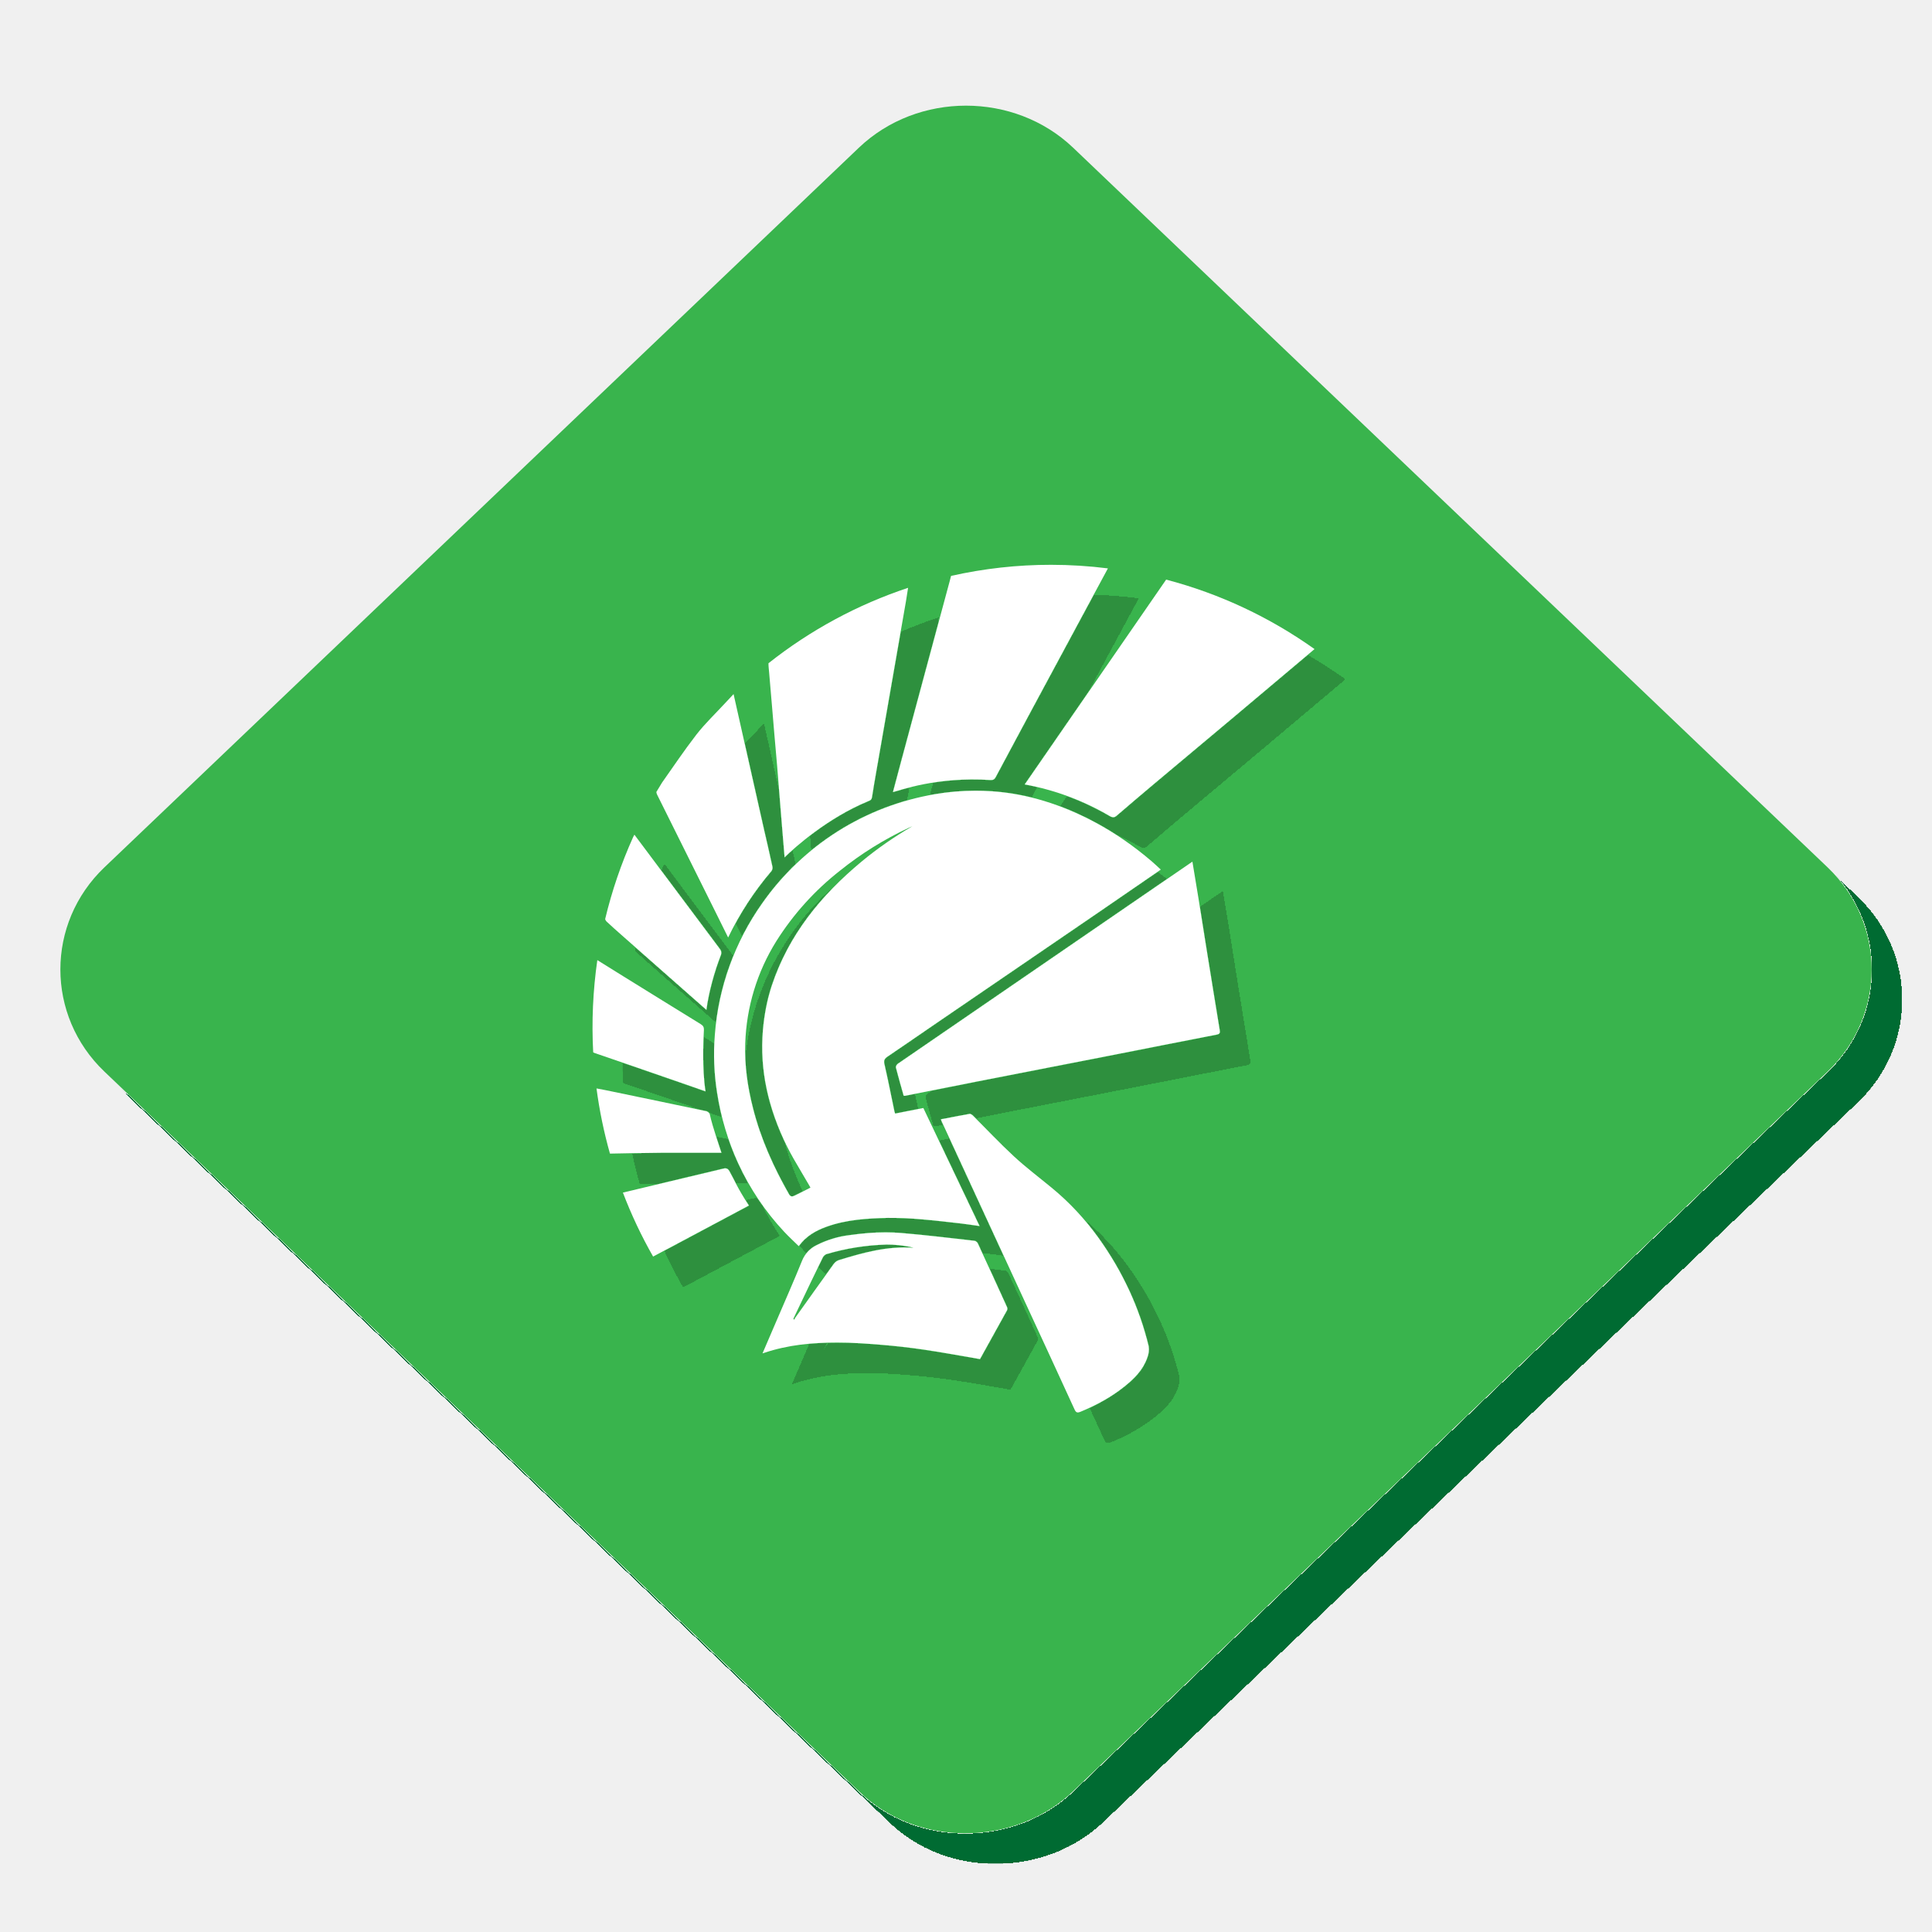
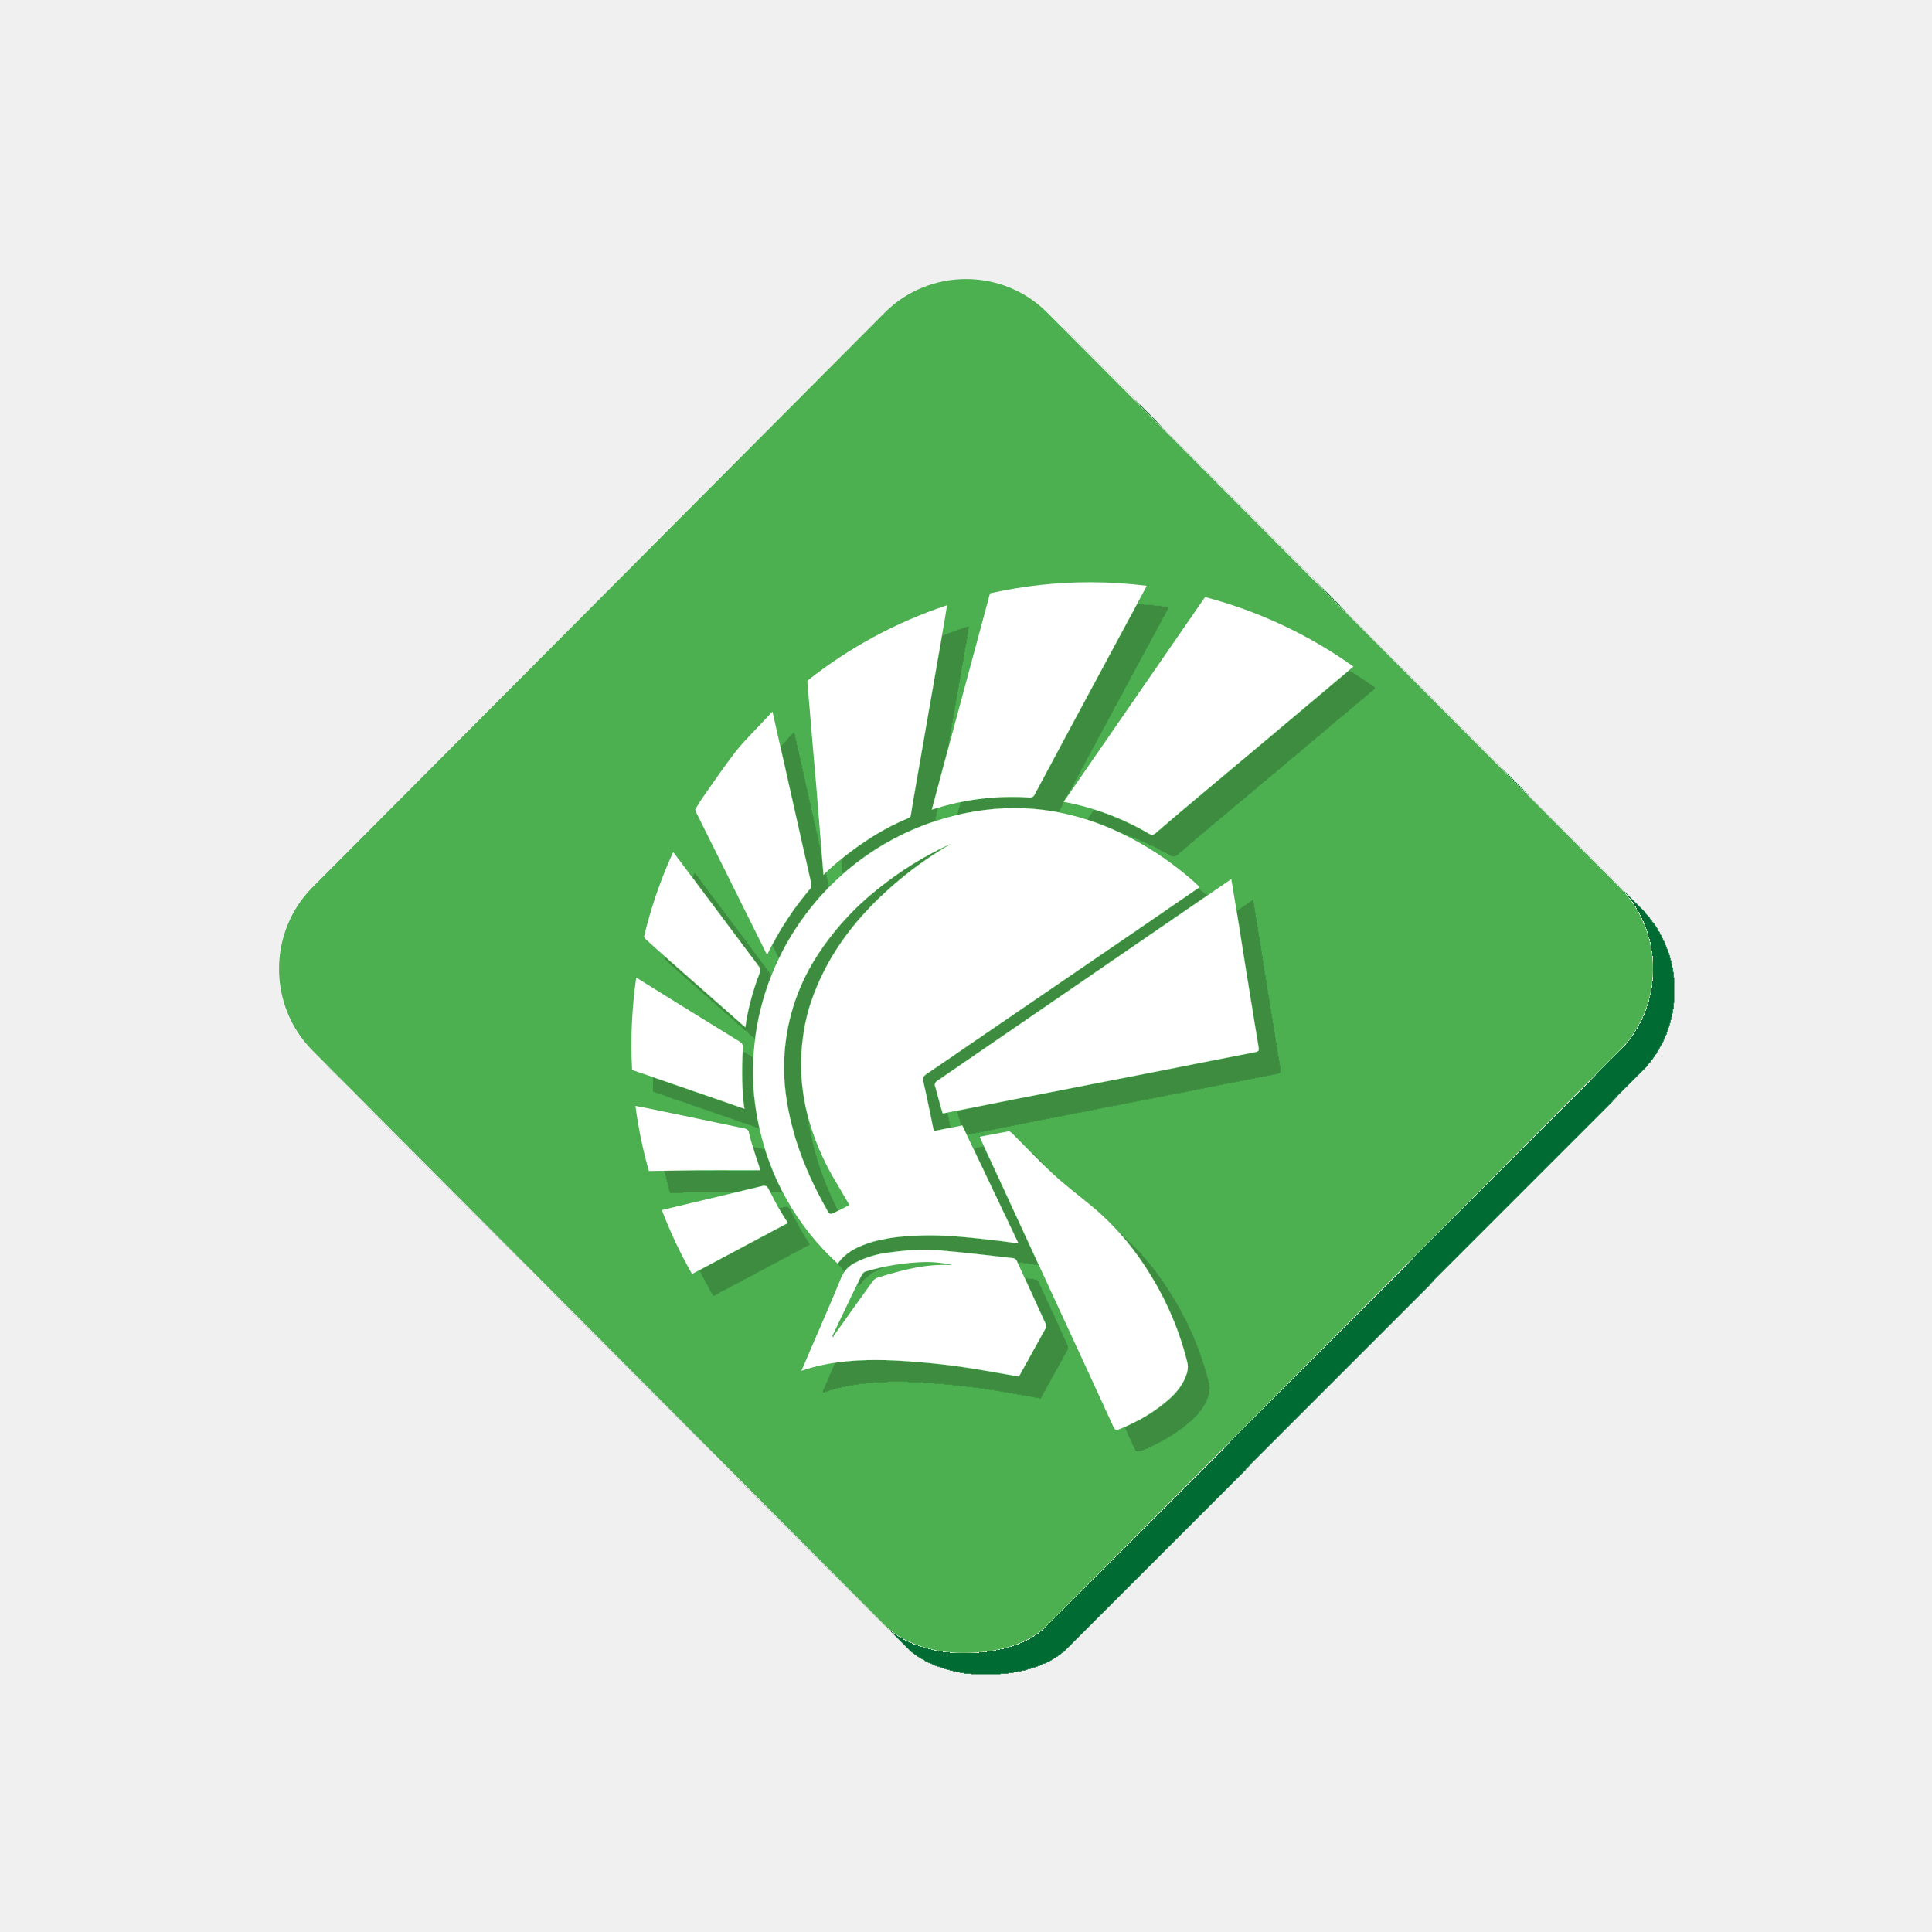
- <svg xmlns="http://www.w3.org/2000/svg" viewBox="0 0 128 128" fill="none">
-   <g filter="url(#filter0_d_95_944)">
-     <path d="M56.905 118.676L6.919 70.997C3.027 67.285 3.027 61.175 6.919 57.463L56.905 9.784C60.797 6.072 67.203 6.072 71.095 9.784L121.081 57.463C124.973 61.175 124.973 67.285 121.081 70.997L71.095 118.676C69.853 119.86 68.345 120.667 66.743 121.095C64.58 121.674 62.251 121.565 60.179 120.769C58.972 120.305 57.852 119.607 56.905 118.676Z" fill="#39B44D" />
+ <svg xmlns="http://www.w3.org/2000/svg" width="180" height="180" viewBox="0 0 180 180" fill="none">
+   <g filter="url(#filter0_d_246_1631)">
+     <path d="M82.432 151.412L29.113 97.869C24.962 93.7 24.962 86.839 29.113 82.67L82.432 29.127C86.584 24.958 93.416 24.958 97.568 29.127L150.886 82.67C155.038 86.839 155.038 93.7 150.886 97.869L97.568 151.412C95.615 153.372 92.585 153.985 89.796 154C87.203 154.014 84.222 153.208 82.432 151.412Z" fill="#4CAF50" />
  </g>
-   <g filter="url(#filter1_d_95_944)">
-     <path d="M79 57.085L79.405 59.533C79.576 60.592 79.738 61.651 79.909 62.713L80.488 66.289C80.596 66.94 80.698 67.594 80.809 68.248C80.839 68.419 80.818 68.506 80.608 68.545C78.238 69.004 75.865 69.478 73.492 69.943C70.531 70.525 67.567 71.098 64.606 71.677C63.058 71.98 61.516 72.292 59.968 72.598C59.941 72.604 59.917 72.598 59.872 72.595C59.698 71.974 59.515 71.353 59.356 70.726C59.338 70.66 59.404 70.546 59.47 70.486L79 57.085Z" fill="white" />
-     <path d="M64.249 73.795C64.309 73.795 64.399 73.855 64.45 73.903C65.362 74.809 66.241 75.748 67.183 76.618C67.975 77.35 68.839 78.001 69.673 78.688C70.858 79.66 71.896 80.779 72.79 82.027C74.35 84.208 75.478 86.593 76.105 89.203C76.14 89.457 76.107 89.716 76.009 89.953C75.739 90.748 75.163 91.324 74.527 91.837C73.639 92.557 72.637 93.097 71.581 93.535C71.362 93.625 71.281 93.58 71.185 93.367C70.096 90.985 68.995 88.609 67.897 86.233L63.436 76.564L62.395 74.314L62.335 74.158C62.977 74.035 63.607 73.909 64.237 73.798L64.249 73.795Z" fill="white" />
-     <path fill-rule="evenodd" clip-rule="evenodd" d="M58.672 81.646C59.026 81.646 59.377 81.661 59.731 81.691C61.342 81.826 62.947 82.024 64.555 82.204C64.636 82.213 64.744 82.294 64.78 82.369C65.431 83.776 66.076 85.186 66.718 86.599C66.748 86.659 66.748 86.755 66.718 86.809L64.927 90.043C63.676 89.83 62.455 89.599 61.225 89.419C60.281 89.28 59.332 89.172 58.381 89.095C57.409 89.017 56.434 88.945 55.462 88.948C53.833 88.948 52.213 89.098 50.653 89.623L50.518 89.665L51.433 87.535C52.006 86.197 52.597 84.865 53.143 83.515C53.319 83.081 53.646 82.725 54.064 82.513C54.777 82.146 55.55 81.912 56.347 81.823C57.118 81.715 57.895 81.646 58.672 81.646ZM54.76 83.086C56.051 82.703 57.386 82.492 58.732 82.456C59.251 82.453 59.768 82.505 60.277 82.603C60.342 82.615 60.407 82.635 60.471 82.654C60.476 82.656 60.481 82.657 60.486 82.659C60.497 82.662 60.509 82.666 60.52 82.669C58.801 82.543 57.19 82.99 55.585 83.485C55.45 83.529 55.332 83.613 55.246 83.725C54.385 84.919 53.531 86.118 52.676 87.318L52.675 87.319C52.659 87.341 52.651 87.368 52.643 87.396C52.639 87.409 52.635 87.423 52.63 87.436L52.561 87.376C52.611 87.271 52.661 87.166 52.71 87.06C52.81 86.85 52.909 86.639 53.011 86.431C53.506 85.39 54.004 84.349 54.511 83.314C54.562 83.21 54.651 83.128 54.76 83.086Z" fill="white" />
-     <path fill-rule="evenodd" clip-rule="evenodd" d="M64.615 52.387C64.966 52.387 65.317 52.396 65.668 52.42C68.089 52.579 70.351 53.314 72.49 54.448C73.861 55.174 75.124 56.056 76.3 57.061C76.501 57.232 76.69 57.415 76.906 57.613L72.757 60.463L61.588 68.095C60.664 68.725 59.743 69.37 58.813 69.994C58.603 70.132 58.537 70.252 58.597 70.51C58.837 71.548 59.038 72.592 59.257 73.63C59.266 73.675 59.287 73.714 59.308 73.777L61.174 73.408L64.897 81.226C64.453 81.166 64.051 81.103 63.646 81.055C62.791 80.959 61.936 80.854 61.078 80.785C60.322 80.715 59.563 80.683 58.804 80.689C57.445 80.719 56.083 80.803 54.784 81.265C54.058 81.523 53.404 81.889 52.918 82.561C52.591 82.24 52.261 81.937 51.958 81.613C50.712 80.282 49.687 78.76 48.922 77.104C48.235 75.612 47.76 74.03 47.512 72.406C47.309 71.137 47.257 69.847 47.359 68.566C47.595 65.417 48.687 62.392 50.518 59.818C51.851 57.924 53.546 56.313 55.504 55.077C57.463 53.842 59.647 53.006 61.93 52.618C62.821 52.465 63.718 52.387 64.615 52.387ZM60.217 54.841C60.275 54.813 60.333 54.789 60.393 54.764C60.41 54.757 60.427 54.749 60.445 54.742C59.257 55.432 58.138 56.206 57.088 57.076C54.394 59.314 52.24 61.945 51.124 65.326C50.815 66.268 50.638 67.234 50.548 68.224C50.311 70.936 50.929 73.471 52.108 75.886C52.406 76.494 52.753 77.078 53.1 77.663C53.26 77.932 53.42 78.201 53.575 78.472L53.695 78.682C53.589 78.736 53.484 78.79 53.38 78.844C53.126 78.975 52.877 79.103 52.624 79.222C52.501 79.279 52.378 79.303 52.279 79.129C51.247 77.32 50.395 75.433 49.885 73.408C49.525 72.001 49.321 70.57 49.375 69.115C49.454 66.72 50.164 64.388 51.433 62.356C52.558 60.571 53.981 58.993 55.642 57.691C57.046 56.56 58.583 55.603 60.217 54.841Z" fill="white" />
-     <path d="M48.07 77.41C48.175 77.41 48.25 77.461 48.322 77.59C48.718 78.286 48.796 78.601 49.615 79.87L43.27 83.251C42.495 81.892 41.826 80.474 41.269 79.012L42.739 78.661L47.935 77.422C47.98 77.41 48.026 77.404 48.073 77.404L48.07 77.41Z" fill="white" />
-     <path d="M46.792 73.618C44.707 73.174 42.634 72.748 40.546 72.313C40.234 72.246 39.92 72.187 39.596 72.126L39.52 72.112C39.713 73.571 40.011 75.013 40.411 76.429H40.432C41.545 76.405 42.658 76.387 43.768 76.375C44.71 76.369 45.652 76.375 46.594 76.375H47.797C47.773 76.282 47.206 74.665 47.026 73.825C47.017 73.744 46.882 73.639 46.792 73.618Z" fill="white" />
-     <path d="M39.574 63.61L41.29 64.678C42.988 65.734 44.719 66.799 46.42 67.849C46.585 67.951 46.645 68.053 46.636 68.239C46.609 68.695 46.501 70.813 46.741 72.304L45.481 71.863C43.45 71.161 41.422 70.456 39.391 69.763C39.36 69.752 39.33 69.738 39.301 69.721C39.191 67.68 39.284 65.633 39.574 63.61Z" fill="white" />
-     <path d="M42.031 55.3L43.072 56.692C44.59 58.732 46.126 60.766 47.644 62.803C47.755 62.953 47.839 63.076 47.755 63.289C47.326 64.387 46.945 65.779 46.801 66.904C46.429 66.577 46.06 66.256 45.721 65.953L41.215 61.981C40.867 61.672 40.516 61.366 40.177 61.045C40.135 61.002 40.106 60.948 40.093 60.889C40.539 59.027 41.158 57.211 41.944 55.465L42.031 55.3Z" fill="white" />
-     <path d="M48.601 45.985L49.027 47.881L50.593 54.85C50.791 55.729 50.992 56.554 51.178 57.436C51.185 57.485 51.183 57.535 51.17 57.583C51.158 57.631 51.136 57.676 51.106 57.715C49.965 59.051 49.003 60.53 48.241 62.113L47.41 60.436C46.12 57.841 44.833 55.246 43.54 52.657C43.508 52.599 43.489 52.534 43.486 52.468L43.861 51.85C44.608 50.791 45.334 49.711 46.126 48.685C46.717 47.923 47.425 47.254 48.079 46.543L48.601 45.985Z" fill="white" />
-     <path d="M60.163 38.944C60.115 39.256 60.073 39.547 60.022 39.838C59.445 43.166 58.865 46.493 58.282 49.819C58.102 50.875 57.937 51.754 57.772 52.813C57.742 53.011 57.619 53.041 57.493 53.092C54.835 54.196 52.678 56.119 51.982 56.8L51.823 54.895C51.763 54.214 51.712 53.536 51.658 52.858C51.601 52.153 51.547 51.448 51.487 50.746L51.307 48.691L51.136 46.657L50.956 44.548C50.941 44.35 50.911 44.152 50.914 43.954L50.917 43.939C53.684 41.747 56.813 40.057 60.163 38.944Z" fill="white" />
-     <path d="M69.628 37.42C70.906 37.42 72.163 37.501 73.402 37.657L71.59 41.017L68.242 47.236L65.971 51.478C65.89 51.628 65.803 51.688 65.629 51.679C62.068 51.439 59.578 52.384 59.161 52.477L59.761 50.227L62.806 38.923C62.875 38.668 62.947 38.413 63.01 38.155C65.182 37.667 67.402 37.418 69.628 37.42Z" fill="white" />
-     <path d="M77.26 38.401C80.833 39.337 84.154 40.915 87.091 43.003L81.7 47.542L76.564 51.847C75.7 52.573 74.836 53.305 73.981 54.043C73.843 54.16 73.741 54.172 73.57 54.094C71.817 53.057 69.894 52.338 67.891 51.97L69.28 49.96L74.77 42.007C75.601 40.807 76.432 39.607 77.26 38.401Z" fill="white" />
-     <path fill-rule="evenodd" clip-rule="evenodd" d="M39.52 72.112L39.52 72.112V72.109L39.52 72.112Z" fill="white" />
+   <g filter="url(#filter1_d_246_1631)">
+     <path d="M114.719 81.901L115.288 85.343C115.529 86.832 115.757 88.322 115.997 89.815L116.811 94.844C116.963 95.759 117.107 96.679 117.263 97.599C117.305 97.839 117.275 97.962 116.98 98.016C113.647 98.662 110.31 99.328 106.973 99.982C102.809 100.801 98.641 101.607 94.477 102.421C92.3 102.847 90.132 103.286 87.955 103.716C87.917 103.724 87.883 103.716 87.82 103.712C87.575 102.838 87.318 101.965 87.094 101.083C87.069 100.991 87.162 100.83 87.255 100.746L114.719 81.901Z" fill="white" />
+     <path d="M93.975 105.399C94.06 105.399 94.186 105.484 94.258 105.551C95.54 106.825 96.776 108.146 98.101 109.369C99.215 110.398 100.43 111.314 101.603 112.28C103.269 113.647 104.729 115.22 105.986 116.975C108.18 120.042 109.766 123.396 110.648 127.067C110.697 127.424 110.651 127.788 110.513 128.121C110.133 129.239 109.323 130.049 108.429 130.771C107.18 131.783 105.771 132.543 104.286 133.159C103.978 133.285 103.864 133.222 103.729 132.922C102.198 129.573 100.649 126.231 99.105 122.89L92.832 109.293L91.368 106.129L91.284 105.91C92.186 105.737 93.072 105.559 93.958 105.403L93.975 105.399Z" fill="white" />
+     <path fill-rule="evenodd" clip-rule="evenodd" d="M86.132 116.44C86.63 116.44 87.124 116.461 87.622 116.503C89.887 116.693 92.144 116.971 94.406 117.224C94.519 117.237 94.671 117.351 94.722 117.456C95.637 119.435 96.544 121.418 97.447 123.405C97.489 123.489 97.489 123.624 97.447 123.7L94.929 128.248C93.169 127.948 91.452 127.624 89.723 127.37C88.395 127.175 87.061 127.023 85.723 126.915C84.356 126.805 82.985 126.704 81.618 126.708C79.328 126.708 77.05 126.919 74.856 127.657L74.666 127.716L75.953 124.721C76.758 122.839 77.59 120.966 78.357 119.068C78.605 118.457 79.065 117.957 79.653 117.659C80.655 117.143 81.743 116.814 82.863 116.689C83.947 116.537 85.04 116.44 86.132 116.44ZM80.631 118.465C82.446 117.926 84.324 117.629 86.217 117.579C86.946 117.575 87.674 117.647 88.39 117.785C88.481 117.802 88.572 117.83 88.663 117.858C88.67 117.86 88.676 117.862 88.683 117.864C88.699 117.869 88.715 117.873 88.731 117.878C86.314 117.701 84.049 118.33 81.791 119.026C81.602 119.088 81.436 119.205 81.315 119.363C80.104 121.042 78.902 122.729 77.7 124.416L77.699 124.417C77.677 124.448 77.665 124.487 77.654 124.525C77.649 124.544 77.643 124.564 77.636 124.582L77.539 124.497C77.609 124.35 77.679 124.202 77.749 124.054C77.889 123.757 78.028 123.461 78.172 123.169C78.868 121.705 79.568 120.241 80.281 118.785C80.354 118.638 80.478 118.524 80.631 118.465Z" fill="white" />
+     <path fill-rule="evenodd" clip-rule="evenodd" d="M94.49 75.294C94.984 75.294 95.477 75.307 95.971 75.341C99.375 75.564 102.556 76.598 105.564 78.192C107.492 79.213 109.268 80.454 110.922 81.867C111.205 82.108 111.47 82.365 111.774 82.643L105.94 86.651L90.233 97.384C88.934 98.269 87.639 99.177 86.331 100.054C86.035 100.248 85.943 100.417 86.027 100.78C86.365 102.239 86.647 103.707 86.955 105.167C86.968 105.23 86.997 105.285 87.027 105.374L89.651 104.855L94.886 115.849C94.262 115.765 93.697 115.676 93.127 115.609C91.925 115.474 90.722 115.326 89.516 115.229C88.453 115.13 87.386 115.085 86.318 115.094C84.407 115.136 82.492 115.254 80.665 115.904C79.644 116.267 78.724 116.781 78.041 117.726C77.581 117.275 77.117 116.849 76.691 116.393C74.938 114.521 73.497 112.381 72.422 110.052C71.455 107.954 70.788 105.73 70.439 103.446C70.153 101.661 70.08 99.848 70.224 98.046C70.555 93.617 72.092 89.363 74.666 85.744C76.541 83.081 78.924 80.815 81.678 79.078C84.432 77.34 87.503 76.164 90.714 75.619C91.967 75.404 93.228 75.294 94.49 75.294ZM88.305 78.745C88.387 78.706 88.469 78.672 88.552 78.637C88.577 78.627 88.601 78.616 88.626 78.606C86.955 79.576 85.382 80.665 83.905 81.888C80.117 85.035 77.088 88.735 75.518 93.49C75.084 94.814 74.835 96.173 74.708 97.565C74.375 101.379 75.244 104.944 76.902 108.34C77.321 109.195 77.809 110.016 78.297 110.838C78.522 111.216 78.747 111.595 78.965 111.976L79.134 112.272C78.984 112.348 78.836 112.424 78.69 112.499C78.333 112.683 77.984 112.863 77.627 113.031C77.455 113.111 77.282 113.145 77.142 112.9C75.691 110.356 74.493 107.703 73.776 104.855C73.27 102.876 72.983 100.864 73.059 98.818C73.17 95.45 74.168 92.171 75.953 89.313C77.534 86.803 79.536 84.583 81.872 82.753C83.847 81.162 86.007 79.817 88.305 78.745Z" fill="white" />
+     <path d="M71.224 110.483C71.371 110.483 71.477 110.554 71.578 110.736C72.135 111.715 72.244 112.158 73.396 113.942L64.474 118.697C63.384 116.785 62.443 114.792 61.66 112.736L63.727 112.242L71.034 110.5C71.097 110.483 71.162 110.474 71.228 110.474L71.224 110.483Z" fill="white" />
+     <path d="M69.426 105.15C66.494 104.526 63.579 103.927 60.643 103.315C60.205 103.221 59.763 103.138 59.307 103.053L59.201 103.033C59.472 105.084 59.89 107.112 60.453 109.103H60.483C62.048 109.069 63.613 109.044 65.174 109.027C66.499 109.019 67.823 109.027 69.148 109.027H70.84C70.806 108.897 70.008 106.623 69.755 105.441C69.743 105.327 69.553 105.18 69.426 105.15Z" fill="white" />
+     <path d="M59.276 91.076L61.689 92.578C64.077 94.063 66.511 95.561 68.903 97.038C69.135 97.181 69.22 97.325 69.207 97.586C69.169 98.227 69.017 101.206 69.355 103.302L67.583 102.682C64.727 101.695 61.875 100.704 59.019 99.729C58.975 99.713 58.932 99.694 58.892 99.67C58.737 96.8 58.869 93.922 59.276 91.076Z" fill="white" />
+     <path d="M62.731 79.391L64.195 81.348C66.33 84.217 68.49 87.077 70.624 89.942C70.781 90.153 70.899 90.326 70.781 90.625C70.177 92.169 69.641 94.127 69.439 95.709C68.916 95.249 68.397 94.797 67.92 94.371L61.584 88.786C61.094 88.351 60.601 87.921 60.124 87.469C60.065 87.409 60.025 87.333 60.006 87.25C60.633 84.632 61.504 82.078 62.609 79.623L62.731 79.391Z" fill="white" />
+     <path d="M71.97 66.291L72.569 68.958L74.771 78.758C75.05 79.994 75.332 81.154 75.594 82.394C75.604 82.463 75.601 82.533 75.583 82.601C75.566 82.668 75.535 82.731 75.493 82.787C73.889 84.666 72.535 86.745 71.464 88.971L70.295 86.613C68.481 82.964 66.671 79.315 64.853 75.674C64.808 75.592 64.781 75.501 64.777 75.408L65.305 74.539C66.355 73.05 67.376 71.531 68.49 70.088C69.321 69.017 70.316 68.076 71.236 67.076L71.97 66.291Z" fill="white" />
+     <path d="M88.229 56.39C88.162 56.829 88.103 57.238 88.031 57.647C87.22 62.327 86.404 67.005 85.584 71.683C85.331 73.168 85.099 74.404 84.867 75.893C84.825 76.172 84.652 76.214 84.475 76.286C80.737 77.838 77.704 80.542 76.725 81.5L76.501 78.821C76.417 77.863 76.345 76.91 76.269 75.957C76.189 74.965 76.113 73.974 76.029 72.987L75.775 70.097L75.535 67.236L75.282 64.271C75.261 63.992 75.219 63.714 75.223 63.435L75.227 63.414C79.118 60.332 83.519 57.955 88.229 56.39Z" fill="white" />
+     <path d="M101.539 54.247C103.337 54.247 105.104 54.361 106.847 54.58L104.298 59.305L99.59 68.051L96.397 74.016C96.283 74.227 96.16 74.311 95.916 74.299C90.908 73.961 87.407 75.29 86.82 75.421L87.664 72.257L91.946 56.36C92.043 56.002 92.144 55.643 92.233 55.28C95.287 54.594 98.409 54.245 101.539 54.247Z" fill="white" />
+     <path d="M112.272 55.626C117.296 56.943 121.967 59.162 126.097 62.098L118.516 68.481L111.293 74.535C110.078 75.556 108.863 76.585 107.661 77.623C107.467 77.787 107.323 77.804 107.083 77.695C104.617 76.237 101.914 75.226 99.097 74.708L101.05 71.881L108.77 60.697C109.939 59.01 111.108 57.322 112.272 55.626Z" fill="white" />
+     <path fill-rule="evenodd" clip-rule="evenodd" d="M59.201 103.033L59.2 103.032V103.028L59.201 103.033Z" fill="white" />
  </g>
  <defs>
-     <filter id="filter0_d_95_944" x="4" y="7" width="122" height="116.46" filterUnits="userSpaceOnUse" color-interpolation-filters="sRGB">
+     <filter id="filter0_d_246_1631" x="26" y="26" width="130" height="130" filterUnits="userSpaceOnUse" color-interpolation-filters="sRGB">
      <feFlood flood-opacity="0" result="BackgroundImageFix" />
      <feColorMatrix in="SourceAlpha" type="matrix" values="0 0 0 0 0 0 0 0 0 0 0 0 0 0 0 0 0 0 127 0" result="hardAlpha" />
      <feOffset dx="2" dy="2" />
      <feComposite in2="hardAlpha" operator="out" />
      <feColorMatrix type="matrix" values="0 0 0 0 0 0 0 0 0 0.42 0 0 0 0 0.196 0 0 0 1 0" />
-       <feBlend mode="normal" in2="BackgroundImageFix" result="effect1_dropShadow_95_944" />
-       <feBlend mode="normal" in="SourceGraphic" in2="effect1_dropShadow_95_944" result="shape" />
+       <feBlend mode="normal" in2="BackgroundImageFix" result="effect1_dropShadow_246_1631" />
+       <feBlend mode="normal" in="SourceGraphic" in2="effect1_dropShadow_246_1631" result="shape" />
    </filter>
-     <filter id="filter1_d_95_944" x="39.256" y="37.42" width="49.835" height="58.159" filterUnits="userSpaceOnUse" color-interpolation-filters="sRGB">
+     <filter id="filter1_d_246_1631" x="58.829" y="54.247" width="69.268" height="80.973" filterUnits="userSpaceOnUse" color-interpolation-filters="sRGB">
      <feFlood flood-opacity="0" result="BackgroundImageFix" />
      <feColorMatrix in="SourceAlpha" type="matrix" values="0 0 0 0 0 0 0 0 0 0 0 0 0 0 0 0 0 0 127 0" result="hardAlpha" />
      <feOffset dx="2" dy="2" />
      <feComposite in2="hardAlpha" operator="out" />
      <feColorMatrix type="matrix" values="0 0 0 0 0 0 0 0 0 0 0 0 0 0 0 0 0 0 0.2 0" />
-       <feBlend mode="normal" in2="BackgroundImageFix" result="effect1_dropShadow_95_944" />
-       <feBlend mode="normal" in="SourceGraphic" in2="effect1_dropShadow_95_944" result="shape" />
+       <feBlend mode="normal" in2="BackgroundImageFix" result="effect1_dropShadow_246_1631" />
+       <feBlend mode="normal" in="SourceGraphic" in2="effect1_dropShadow_246_1631" result="shape" />
    </filter>
  </defs>
</svg>
